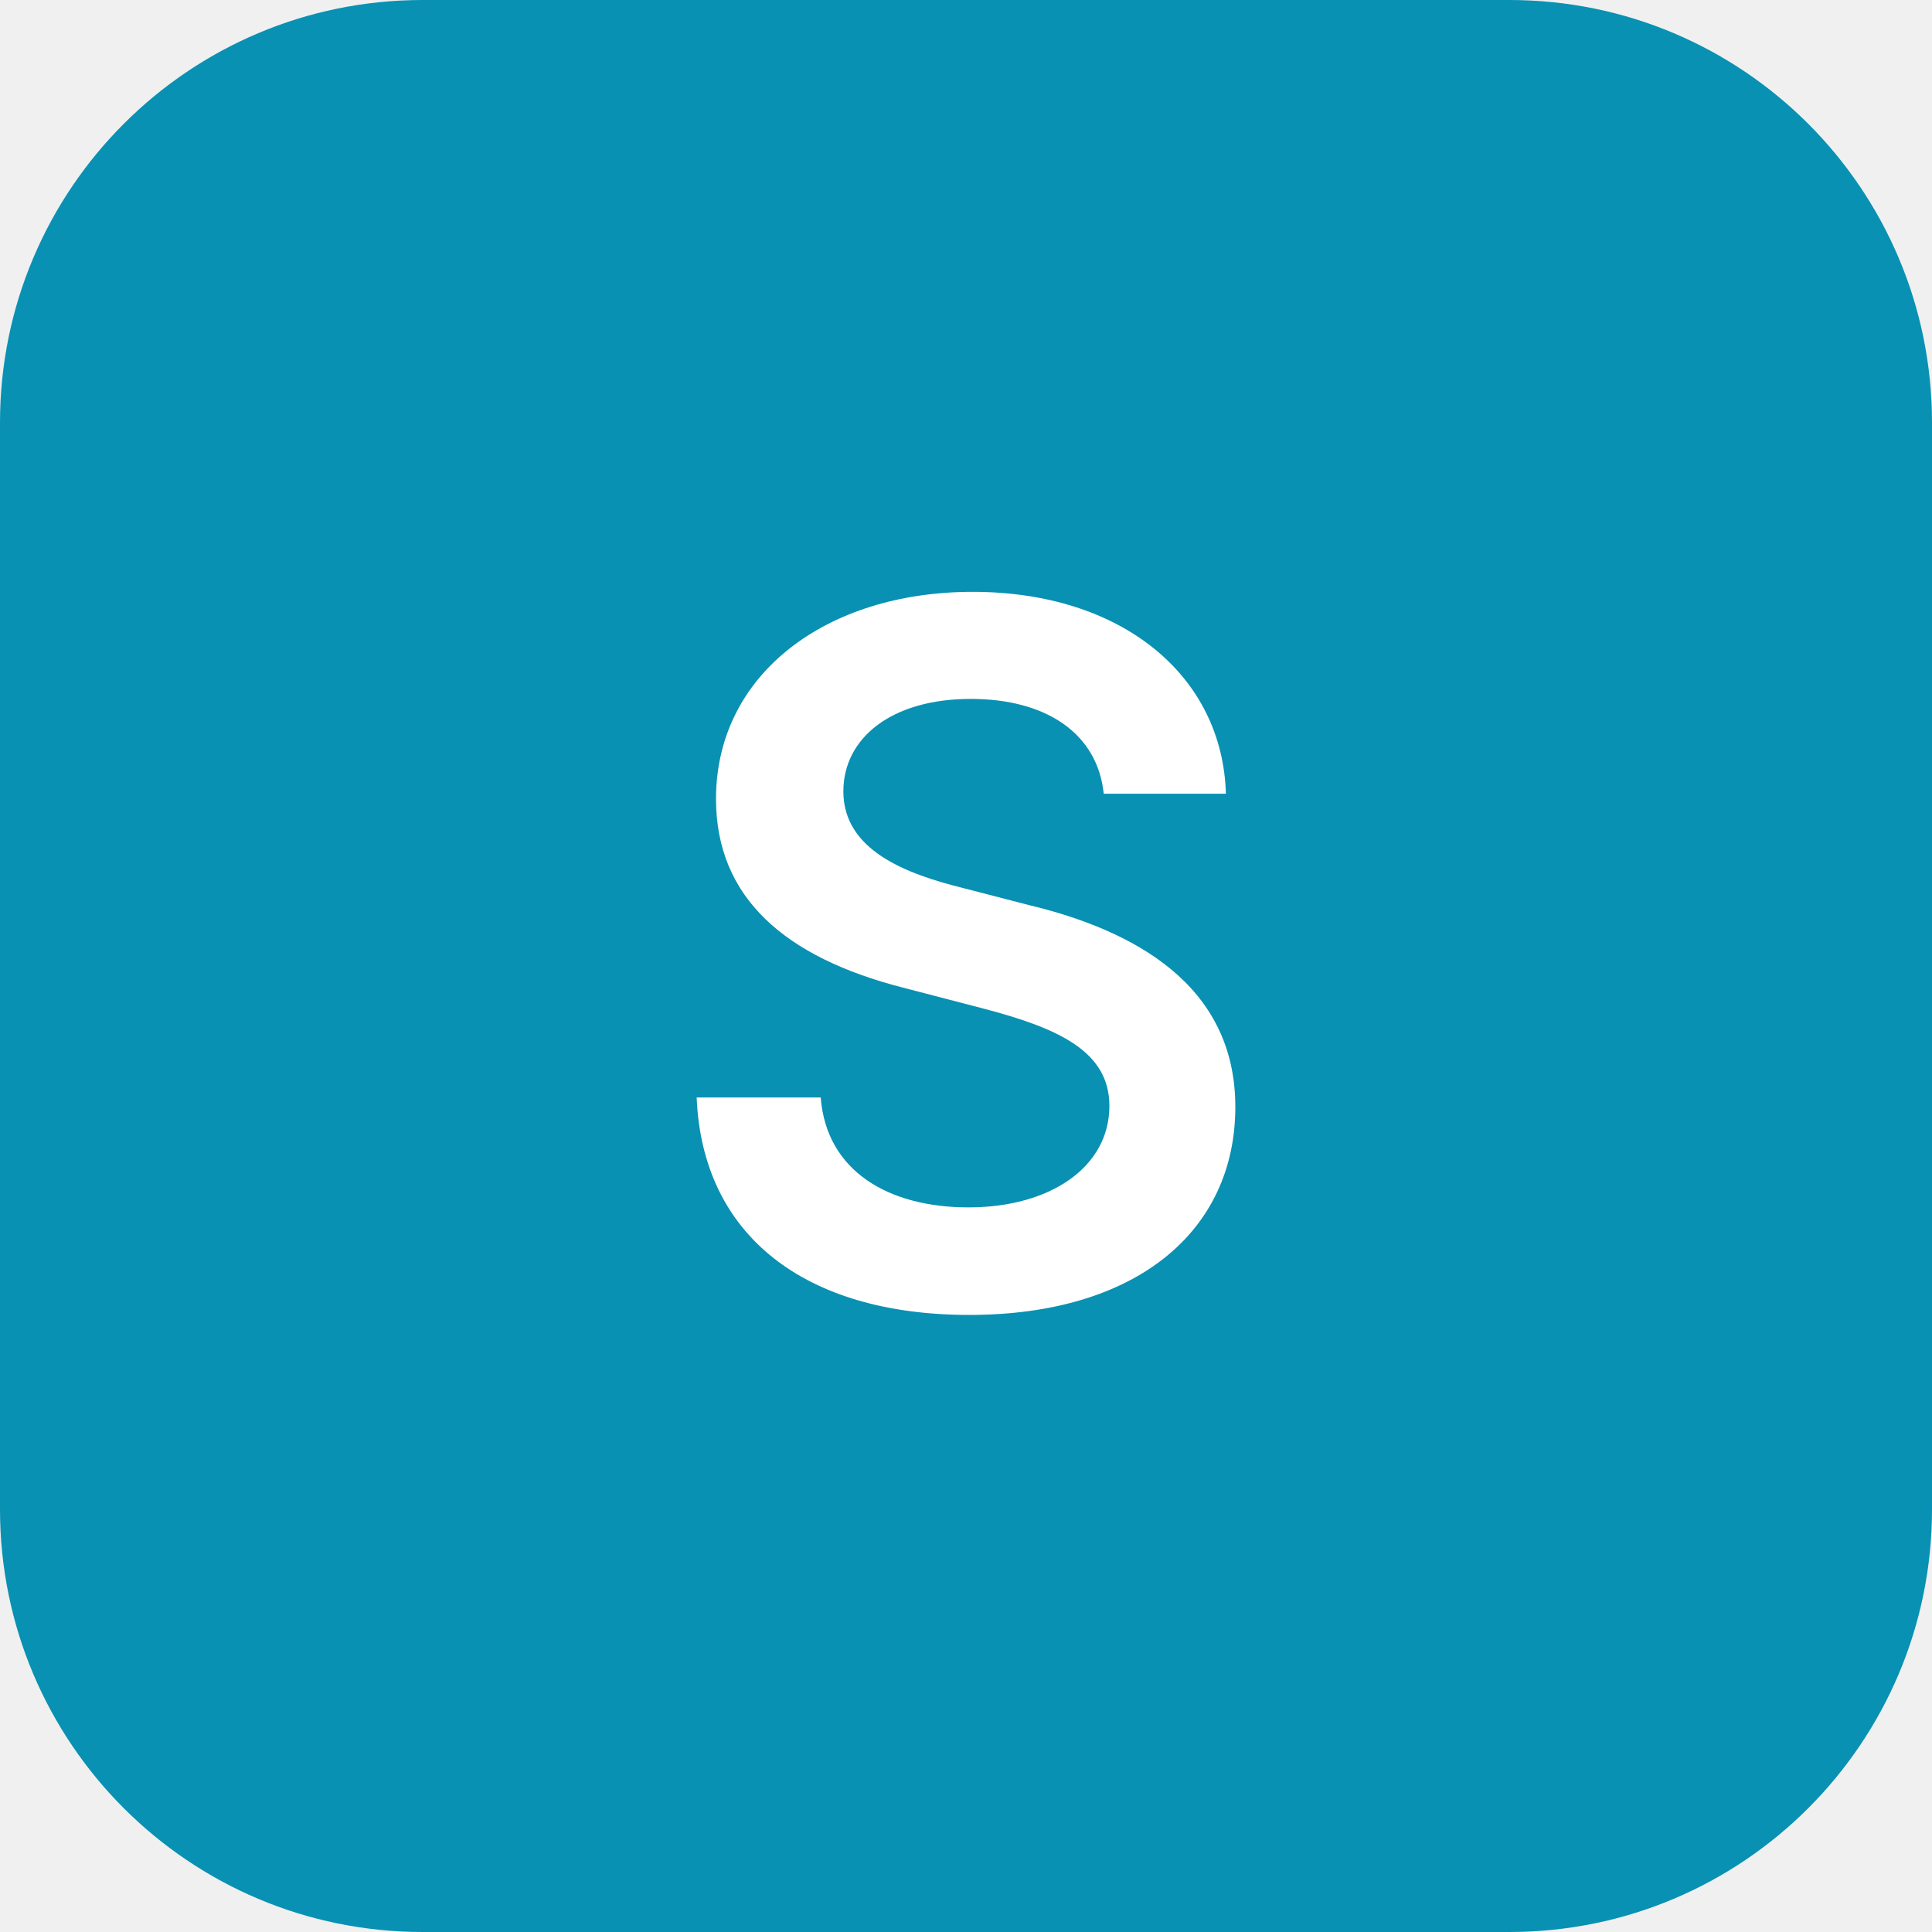
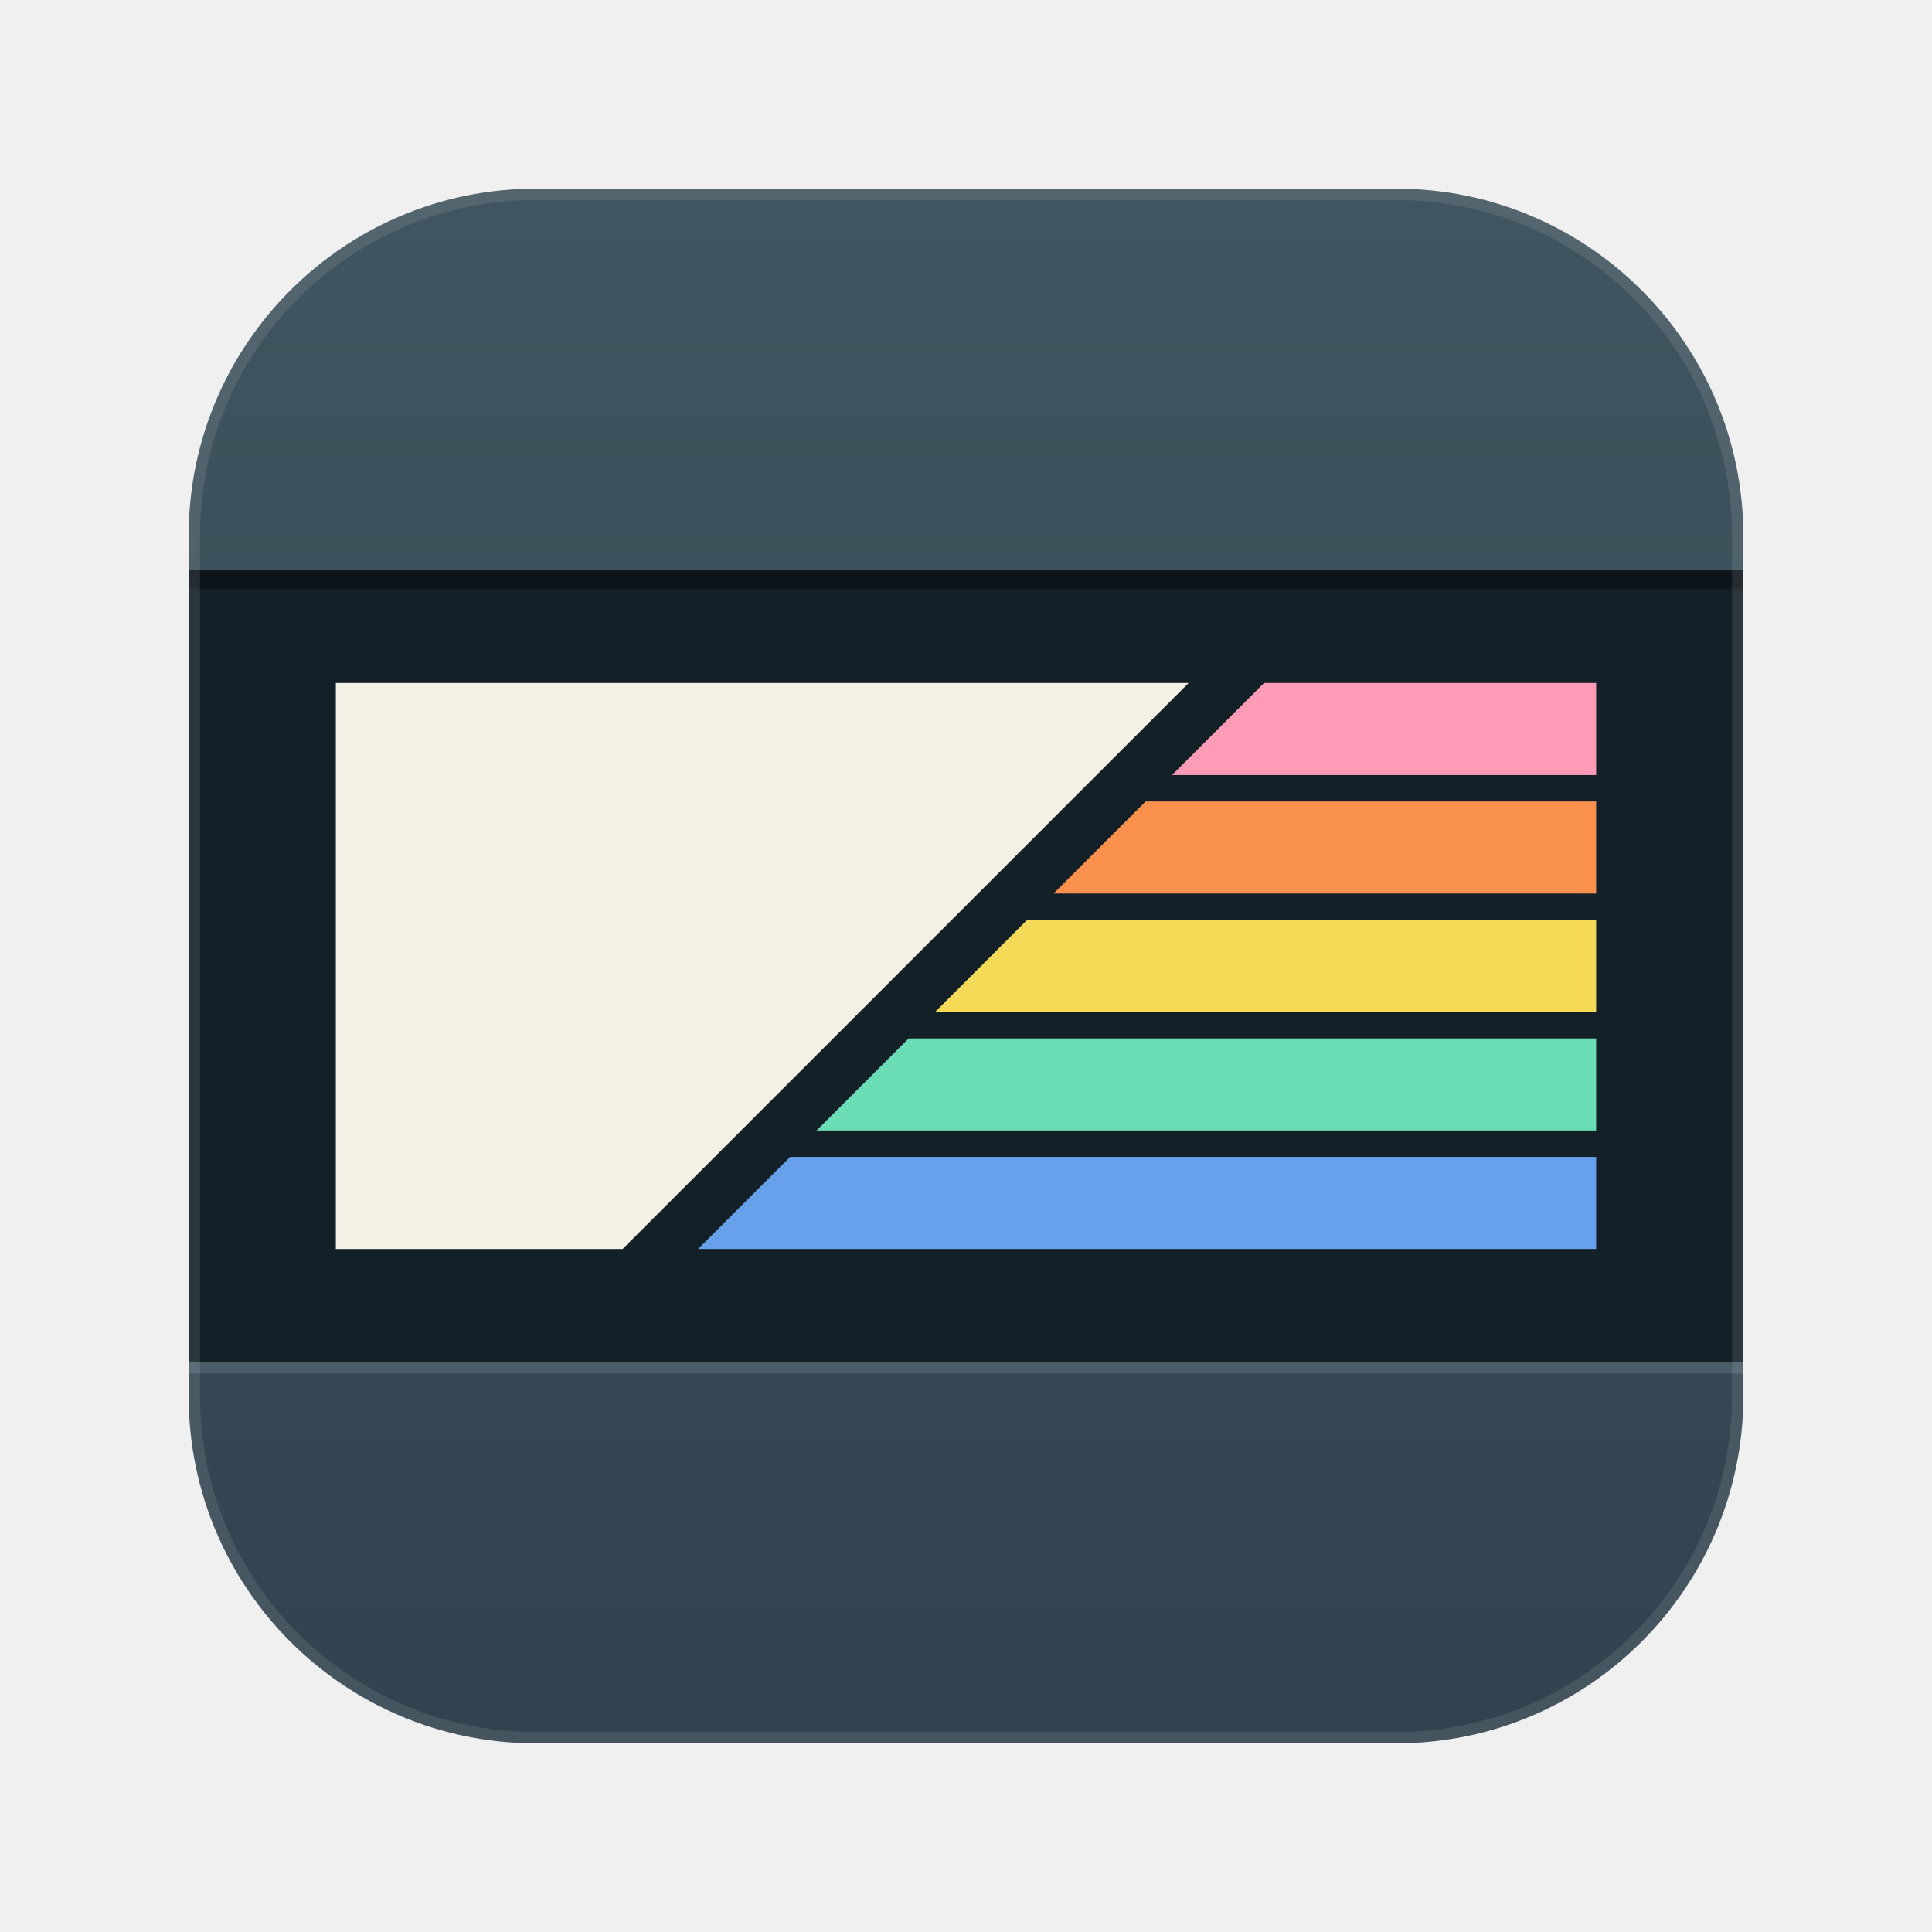
- <svg xmlns="http://www.w3.org/2000/svg" viewBox="0 0 64 64">
-   <rect width="64" height="64" rx="14" fill="#0891b2" />
-   <text x="32" y="32" dy="0.35em" text-anchor="middle" font-family="ui-sans-serif, system-ui, -apple-system, sans-serif" font-size="32" font-weight="600" fill="#ffffff">S</text>
+ <svg xmlns="http://www.w3.org/2000/svg" viewBox="0 0 1024 1024">
+   <defs>
+     <linearGradient id="plate" x1="0" y1="0" x2="0" y2="1">
+       <stop offset="0" stop-color="#40555F" />
+       <stop offset="1" stop-color="#31434F" />
+     </linearGradient>
+     <clipPath id="body">
+       <rect x="100" y="100" width="824" height="824" rx="184" />
+     </clipPath>
+   </defs>
+   <rect x="100" y="100" width="824" height="824" rx="184" fill="url(#plate)" />
+   <g clip-path="url(#body)">
+     <rect x="100" y="302" width="824" height="420" fill="#142028" />
+     <rect x="100" y="302" width="824" height="10" fill="#0D151B" />
+     <rect x="100" y="722" width="824" height="6" fill="#5A6F7C" opacity="0.55" />
+   </g>
+   <rect x="103" y="103" width="818" height="818" rx="181" fill="none" stroke="#FFFFFF" stroke-opacity="0.10" stroke-width="6" />
+   <polygon fill="#F3F0E6" points="178.0,362.0 630.0,362.0 330.0,662.0 178.0,662.0" />
+   <polygon fill="#FE9CB8" points="670.0,362.0 846.0,362.0 846.0,410.8 621.2,410.8" />
+   <polygon fill="#F9914D" points="607.2,424.8 846.0,424.8 846.0,473.6 558.4,473.6" />
+   <polygon fill="#F4DA57" points="544.4,487.6 846.0,487.6 846.0,536.4 495.6,536.4" />
+   <polygon fill="#6BDDB5" points="481.6,550.4 846.0,550.4 846.0,599.2 432.8,599.2" />
+   <polygon fill="#67A1EB" points="418.8,613.2 846.0,613.2 846.0,662.0 370.0,662.0" />
</svg>
